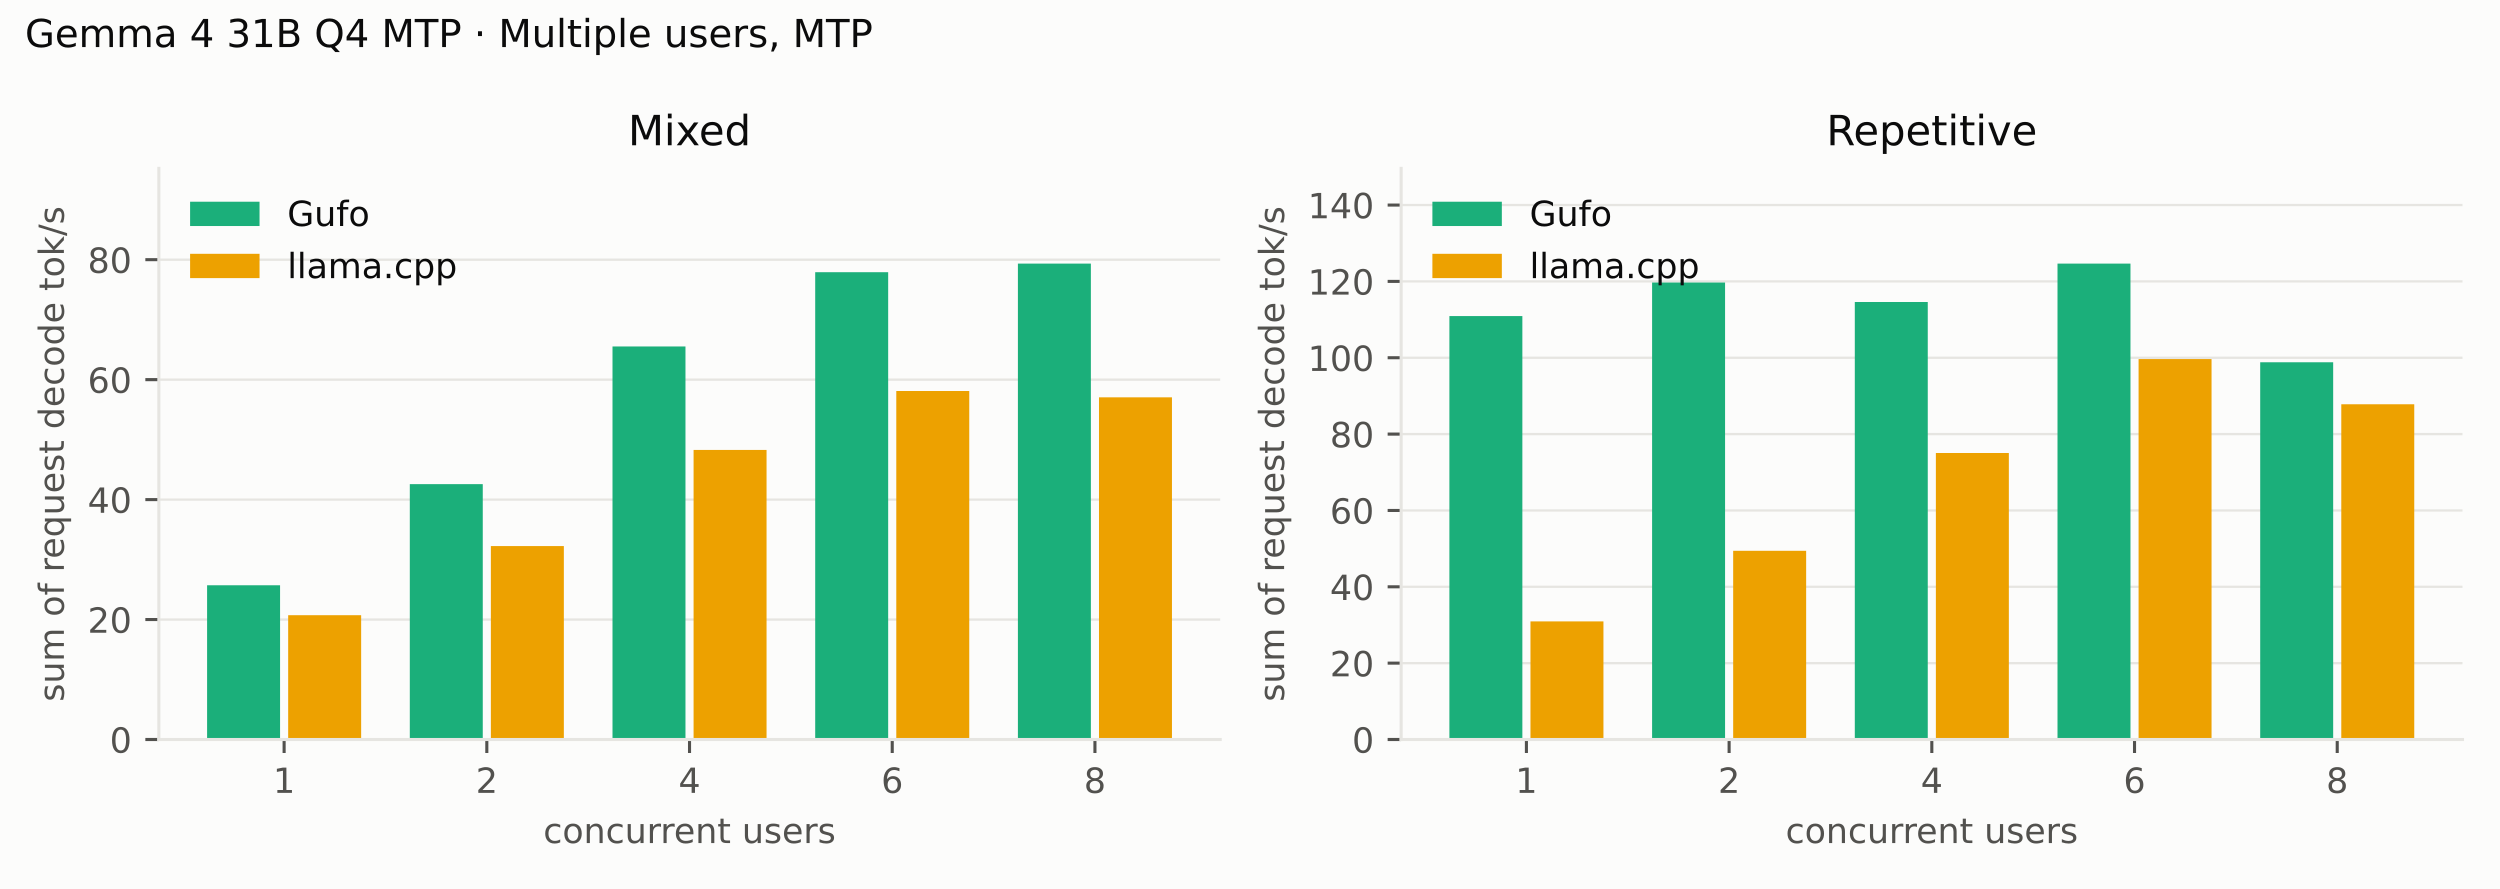
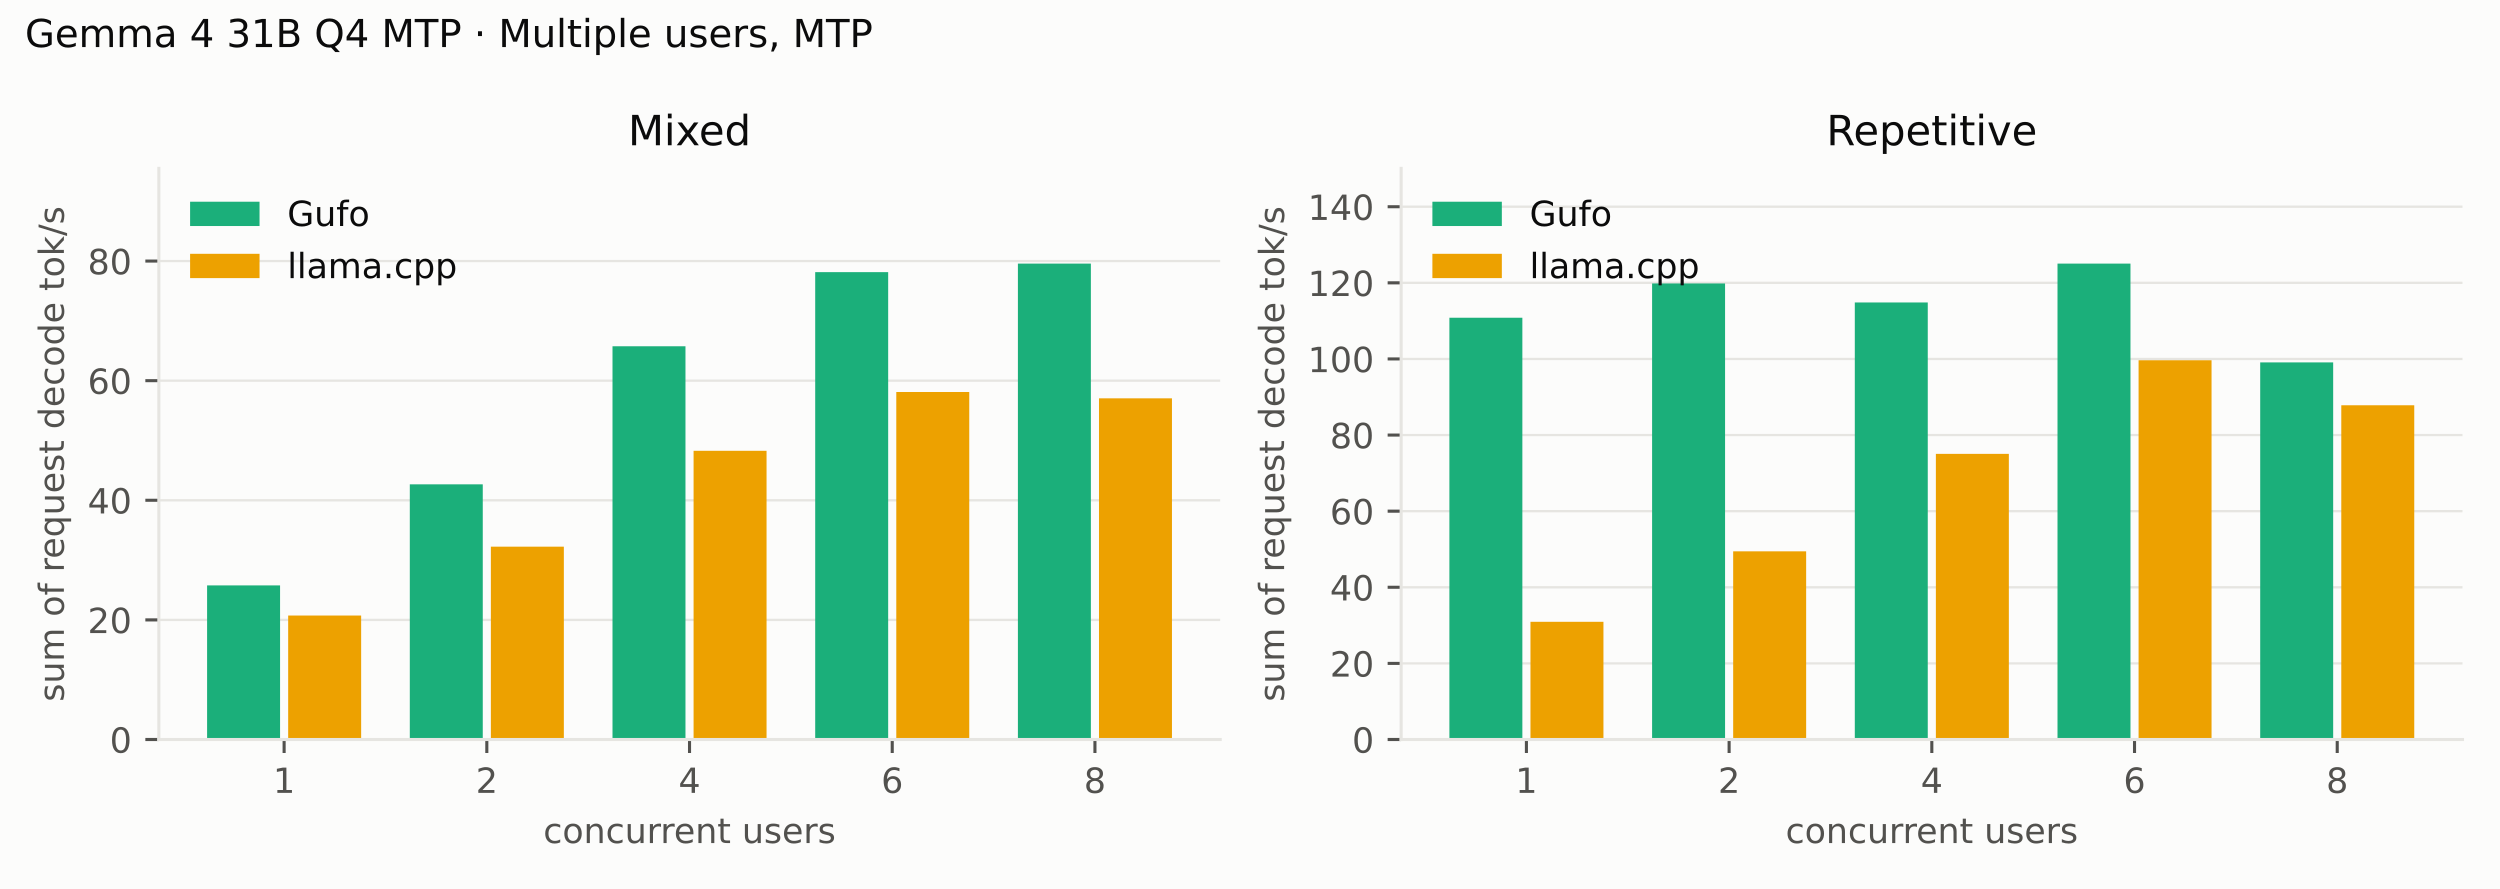
<svg xmlns="http://www.w3.org/2000/svg" xmlns:xlink="http://www.w3.org/1999/xlink" width="648pt" height="230.4pt" viewBox="0 0 648 230.4" version="1.1">
  <defs>
    <style type="text/css">*{stroke-linejoin: round; stroke-linecap: butt}</style>
  </defs>
  <g id="figure_1">
    <g id="patch_1">
      <path d="M 0 230.4 L 648 230.4 L 648 0 L 0 0 z " style="fill: #fcfcfb" />
    </g>
    <g id="axes_1">
      <g id="patch_2">
        <path d="M 41.173 191.68 L 316.277 191.68 L 316.277 43.647 L 41.173 43.647 z " style="fill: #fcfcfb" />
      </g>
      <g id="matplotlib.axis_1">
        <g id="xtick_1">
          <g id="line2d_1">
            <defs>
              <path id="m1ebf051f68" d="M 0 0 L 0 3.5 " style="stroke: #52514e; stroke-width: 0.8" />
            </defs>
            <g>
              <use xlink:href="#m1ebf051f68" x="73.643" y="191.68" style="fill: #52514e; stroke: #52514e; stroke-width: 0.8" />
            </g>
          </g>
          <g id="text_1">
            <text style="font-size: 9px; font-family: 'DejaVu Sans', 'Bitstream Vera Sans', 'Computer Modern Sans Serif', 'Lucida Grande', 'Verdana', 'Geneva', 'Lucid', 'Arial', 'Helvetica', 'Avant Garde', sans-serif; text-anchor: middle; fill: #52514e" x="73.643" y="205.518" transform="rotate(-0 73.64342 205.5179)">1</text>
          </g>
        </g>
        <g id="xtick_2">
          <g id="line2d_2">
            <g>
              <use xlink:href="#m1ebf051f68" x="126.184" y="191.68" style="fill: #52514e; stroke: #52514e; stroke-width: 0.8" />
            </g>
          </g>
          <g id="text_2">
            <text style="font-size: 9px; font-family: 'DejaVu Sans', 'Bitstream Vera Sans', 'Computer Modern Sans Serif', 'Lucida Grande', 'Verdana', 'Geneva', 'Lucid', 'Arial', 'Helvetica', 'Avant Garde', sans-serif; text-anchor: middle; fill: #52514e" x="126.184" y="205.518" transform="rotate(-0 126.1842 205.5179)">2</text>
          </g>
        </g>
        <g id="xtick_3">
          <g id="line2d_3">
            <g>
              <use xlink:href="#m1ebf051f68" x="178.725" y="191.68" style="fill: #52514e; stroke: #52514e; stroke-width: 0.8" />
            </g>
          </g>
          <g id="text_3">
            <text style="font-size: 9px; font-family: 'DejaVu Sans', 'Bitstream Vera Sans', 'Computer Modern Sans Serif', 'Lucida Grande', 'Verdana', 'Geneva', 'Lucid', 'Arial', 'Helvetica', 'Avant Garde', sans-serif; text-anchor: middle; fill: #52514e" x="178.725" y="205.518" transform="rotate(-0 178.725 205.5179)">4</text>
          </g>
        </g>
        <g id="xtick_4">
          <g id="line2d_4">
            <g>
              <use xlink:href="#m1ebf051f68" x="231.266" y="191.68" style="fill: #52514e; stroke: #52514e; stroke-width: 0.8" />
            </g>
          </g>
          <g id="text_4">
            <text style="font-size: 9px; font-family: 'DejaVu Sans', 'Bitstream Vera Sans', 'Computer Modern Sans Serif', 'Lucida Grande', 'Verdana', 'Geneva', 'Lucid', 'Arial', 'Helvetica', 'Avant Garde', sans-serif; text-anchor: middle; fill: #52514e" x="231.266" y="205.518" transform="rotate(-0 231.2658 205.5179)">6</text>
          </g>
        </g>
        <g id="xtick_5">
          <g id="line2d_5">
            <g>
              <use xlink:href="#m1ebf051f68" x="283.807" y="191.68" style="fill: #52514e; stroke: #52514e; stroke-width: 0.8" />
            </g>
          </g>
          <g id="text_5">
            <text style="font-size: 9px; font-family: 'DejaVu Sans', 'Bitstream Vera Sans', 'Computer Modern Sans Serif', 'Lucida Grande', 'Verdana', 'Geneva', 'Lucid', 'Arial', 'Helvetica', 'Avant Garde', sans-serif; text-anchor: middle; fill: #52514e" x="283.807" y="205.518" transform="rotate(-0 283.8067 205.5179)">8</text>
          </g>
        </g>
        <g id="text_6">
          <text style="font-size: 9px; font-family: 'DejaVu Sans', 'Bitstream Vera Sans', 'Computer Modern Sans Serif', 'Lucida Grande', 'Verdana', 'Geneva', 'Lucid', 'Arial', 'Helvetica', 'Avant Garde', sans-serif; text-anchor: middle; fill: #52514e" x="178.725" y="218.518" transform="rotate(-0 178.725 218.5179)">concurrent users</text>
        </g>
      </g>
      <g id="matplotlib.axis_2">
        <g id="ytick_1">
          <g id="line2d_6">
            <path d="M 41.173 191.68 L 316.277 191.68 " clip-path="url(#pf72416dd91)" style="fill: none; stroke: #e6e5e1; stroke-width: 0.6; stroke-linecap: square" />
          </g>
          <g id="line2d_7">
            <defs>
              <path id="m680e5b1e24" d="M 0 0 L -3.5 0 " style="stroke: #52514e; stroke-width: 0.8" />
            </defs>
            <g>
              <use xlink:href="#m680e5b1e24" x="41.173" y="191.68" style="fill: #52514e; stroke: #52514e; stroke-width: 0.8" />
            </g>
          </g>
          <g id="text_7">
            <text style="font-size: 9px; font-family: 'DejaVu Sans', 'Bitstream Vera Sans', 'Computer Modern Sans Serif', 'Lucida Grande', 'Verdana', 'Geneva', 'Lucid', 'Arial', 'Helvetica', 'Avant Garde', sans-serif; text-anchor: end; fill: #52514e" x="34.173" y="195.099" transform="rotate(-0 34.1732 195.0989)">0</text>
          </g>
        </g>
        <g id="ytick_2">
          <g id="line2d_8">
-             <path d="M 41.173 160.587 L 316.277 160.587 " clip-path="url(#pf72416dd91)" style="fill: none; stroke: #e6e5e1; stroke-width: 0.6; stroke-linecap: square" />
+             <path d="M 41.173 160.677 L 316.277 160.677 " clip-path="url(#pf72416dd91)" style="fill: none; stroke: #e6e5e1; stroke-width: 0.6; stroke-linecap: square" />
          </g>
          <g id="line2d_9">
            <g>
-               <use xlink:href="#m680e5b1e24" x="41.173" y="160.587" style="fill: #52514e; stroke: #52514e; stroke-width: 0.8" />
+               <use xlink:href="#m680e5b1e24" x="41.173" y="160.677" style="fill: #52514e; stroke: #52514e; stroke-width: 0.8" />
            </g>
          </g>
          <g id="text_8">
-             <text style="font-size: 9px; font-family: 'DejaVu Sans', 'Bitstream Vera Sans', 'Computer Modern Sans Serif', 'Lucida Grande', 'Verdana', 'Geneva', 'Lucid', 'Arial', 'Helvetica', 'Avant Garde', sans-serif; text-anchor: end; fill: #52514e" x="34.173" y="164.006" transform="rotate(-0 34.1732 164.0061)">20</text>
+             <text style="font-size: 9px; font-family: 'DejaVu Sans', 'Bitstream Vera Sans', 'Computer Modern Sans Serif', 'Lucida Grande', 'Verdana', 'Geneva', 'Lucid', 'Arial', 'Helvetica', 'Avant Garde', sans-serif; text-anchor: end; fill: #52514e" x="34.173" y="164.096" transform="rotate(-0 34.1732 164.096)">20</text>
          </g>
        </g>
        <g id="ytick_3">
          <g id="line2d_10">
-             <path d="M 41.173 129.494 L 316.277 129.494 " clip-path="url(#pf72416dd91)" style="fill: none; stroke: #e6e5e1; stroke-width: 0.6; stroke-linecap: square" />
+             <path d="M 41.173 129.674 L 316.277 129.674 " clip-path="url(#pf72416dd91)" style="fill: none; stroke: #e6e5e1; stroke-width: 0.6; stroke-linecap: square" />
          </g>
          <g id="line2d_11">
            <g>
-               <use xlink:href="#m680e5b1e24" x="41.173" y="129.494" style="fill: #52514e; stroke: #52514e; stroke-width: 0.8" />
+               <use xlink:href="#m680e5b1e24" x="41.173" y="129.674" style="fill: #52514e; stroke: #52514e; stroke-width: 0.8" />
            </g>
          </g>
          <g id="text_9">
-             <text style="font-size: 9px; font-family: 'DejaVu Sans', 'Bitstream Vera Sans', 'Computer Modern Sans Serif', 'Lucida Grande', 'Verdana', 'Geneva', 'Lucid', 'Arial', 'Helvetica', 'Avant Garde', sans-serif; text-anchor: end; fill: #52514e" x="34.173" y="132.913" transform="rotate(-0 34.1732 132.9133)">40</text>
+             <text style="font-size: 9px; font-family: 'DejaVu Sans', 'Bitstream Vera Sans', 'Computer Modern Sans Serif', 'Lucida Grande', 'Verdana', 'Geneva', 'Lucid', 'Arial', 'Helvetica', 'Avant Garde', sans-serif; text-anchor: end; fill: #52514e" x="34.173" y="133.093" transform="rotate(-0 34.1732 133.093)">40</text>
          </g>
        </g>
        <g id="ytick_4">
          <g id="line2d_12">
-             <path d="M 41.173 98.402 L 316.277 98.402 " clip-path="url(#pf72416dd91)" style="fill: none; stroke: #e6e5e1; stroke-width: 0.6; stroke-linecap: square" />
+             <path d="M 41.173 98.671 L 316.277 98.671 " clip-path="url(#pf72416dd91)" style="fill: none; stroke: #e6e5e1; stroke-width: 0.6; stroke-linecap: square" />
          </g>
          <g id="line2d_13">
            <g>
-               <use xlink:href="#m680e5b1e24" x="41.173" y="98.402" style="fill: #52514e; stroke: #52514e; stroke-width: 0.8" />
+               <use xlink:href="#m680e5b1e24" x="41.173" y="98.671" style="fill: #52514e; stroke: #52514e; stroke-width: 0.8" />
            </g>
          </g>
          <g id="text_10">
-             <text style="font-size: 9px; font-family: 'DejaVu Sans', 'Bitstream Vera Sans', 'Computer Modern Sans Serif', 'Lucida Grande', 'Verdana', 'Geneva', 'Lucid', 'Arial', 'Helvetica', 'Avant Garde', sans-serif; text-anchor: end; fill: #52514e" x="34.173" y="101.82" transform="rotate(-0 34.1732 101.8205)">60</text>
+             <text style="font-size: 9px; font-family: 'DejaVu Sans', 'Bitstream Vera Sans', 'Computer Modern Sans Serif', 'Lucida Grande', 'Verdana', 'Geneva', 'Lucid', 'Arial', 'Helvetica', 'Avant Garde', sans-serif; text-anchor: end; fill: #52514e" x="34.173" y="102.09" transform="rotate(-0 34.1732 102.0901)">60</text>
          </g>
        </g>
        <g id="ytick_5">
          <g id="line2d_14">
-             <path d="M 41.173 67.309 L 316.277 67.309 " clip-path="url(#pf72416dd91)" style="fill: none; stroke: #e6e5e1; stroke-width: 0.6; stroke-linecap: square" />
+             <path d="M 41.173 67.668 L 316.277 67.668 " clip-path="url(#pf72416dd91)" style="fill: none; stroke: #e6e5e1; stroke-width: 0.6; stroke-linecap: square" />
          </g>
          <g id="line2d_15">
            <g>
-               <use xlink:href="#m680e5b1e24" x="41.173" y="67.309" style="fill: #52514e; stroke: #52514e; stroke-width: 0.8" />
+               <use xlink:href="#m680e5b1e24" x="41.173" y="67.668" style="fill: #52514e; stroke: #52514e; stroke-width: 0.8" />
            </g>
          </g>
          <g id="text_11">
-             <text style="font-size: 9px; font-family: 'DejaVu Sans', 'Bitstream Vera Sans', 'Computer Modern Sans Serif', 'Lucida Grande', 'Verdana', 'Geneva', 'Lucid', 'Arial', 'Helvetica', 'Avant Garde', sans-serif; text-anchor: end; fill: #52514e" x="34.173" y="70.728" transform="rotate(-0 34.1732 70.72767)">80</text>
+             <text style="font-size: 9px; font-family: 'DejaVu Sans', 'Bitstream Vera Sans', 'Computer Modern Sans Serif', 'Lucida Grande', 'Verdana', 'Geneva', 'Lucid', 'Arial', 'Helvetica', 'Avant Garde', sans-serif; text-anchor: end; fill: #52514e" x="34.173" y="71.087" transform="rotate(-0 34.1732 71.08713)">80</text>
          </g>
        </g>
        <g id="text_12">
          <text style="font-size: 9px; font-family: 'DejaVu Sans', 'Bitstream Vera Sans', 'Computer Modern Sans Serif', 'Lucida Grande', 'Verdana', 'Geneva', 'Lucid', 'Arial', 'Helvetica', 'Avant Garde', sans-serif; text-anchor: middle; fill: #52514e" x="16.559" y="117.664" transform="rotate(-90 16.55859 117.6635)">sum of request decode tok/s</text>
        </g>
      </g>
      <g id="patch_3">
-         <path d="M 53.678 191.68 L 72.593 191.68 L 72.593 151.695 L 53.678 151.695 z " clip-path="url(#pf72416dd91)" style="fill: #1baf7a" />
+         <path d="M 53.678 191.68 L 72.593 191.68 L 72.593 151.733 L 53.678 151.733 z " clip-path="url(#pf72416dd91)" style="fill: #1baf7a" />
      </g>
      <g id="patch_4">
-         <path d="M 106.219 191.68 L 125.133 191.68 L 125.133 125.483 L 106.219 125.483 z " clip-path="url(#pf72416dd91)" style="fill: #1baf7a" />
+         <path d="M 106.219 191.68 L 125.133 191.68 L 125.133 125.535 L 106.219 125.535 z " clip-path="url(#pf72416dd91)" style="fill: #1baf7a" />
      </g>
      <g id="patch_5">
-         <path d="M 158.76 191.68 L 177.674 191.68 L 177.674 89.804 L 158.76 89.804 z " clip-path="url(#pf72416dd91)" style="fill: #1baf7a" />
+         <path d="M 158.76 191.68 L 177.674 191.68 L 177.674 89.758 L 158.76 89.758 z " clip-path="url(#pf72416dd91)" style="fill: #1baf7a" />
      </g>
      <g id="patch_6">
-         <path d="M 211.3 191.68 L 230.215 191.68 L 230.215 70.558 L 211.3 70.558 z " clip-path="url(#pf72416dd91)" style="fill: #1baf7a" />
+         <path d="M 211.3 191.68 L 230.215 191.68 L 230.215 70.536 L 211.3 70.536 z " clip-path="url(#pf72416dd91)" style="fill: #1baf7a" />
      </g>
      <g id="patch_7">
        <path d="M 263.841 191.68 L 282.756 191.68 L 282.756 68.319 L 263.841 68.319 z " clip-path="url(#pf72416dd91)" style="fill: #1baf7a" />
      </g>
      <g id="patch_8">
-         <path d="M 74.694 191.68 L 93.609 191.68 L 93.609 159.452 L 74.694 159.452 z " clip-path="url(#pf72416dd91)" style="fill: #eda100" />
+         <path d="M 74.694 191.68 L 93.609 191.68 L 93.609 159.545 L 74.694 159.545 z " clip-path="url(#pf72416dd91)" style="fill: #eda100" />
      </g>
      <g id="patch_9">
-         <path d="M 127.235 191.68 L 146.15 191.68 L 146.15 141.543 L 127.235 141.543 z " clip-path="url(#pf72416dd91)" style="fill: #eda100" />
+         <path d="M 127.235 191.68 L 146.15 191.68 L 146.15 141.688 L 127.235 141.688 z " clip-path="url(#pf72416dd91)" style="fill: #eda100" />
      </g>
      <g id="patch_10">
-         <path d="M 179.776 191.68 L 198.691 191.68 L 198.691 116.622 L 179.776 116.622 z " clip-path="url(#pf72416dd91)" style="fill: #eda100" />
+         <path d="M 179.776 191.68 L 198.691 191.68 L 198.691 116.839 L 179.776 116.839 z " clip-path="url(#pf72416dd91)" style="fill: #eda100" />
      </g>
      <g id="patch_11">
-         <path d="M 232.317 191.68 L 251.231 191.68 L 251.231 101.34 L 232.317 101.34 z " clip-path="url(#pf72416dd91)" style="fill: #eda100" />
+         <path d="M 232.317 191.68 L 251.231 191.68 L 251.231 101.601 L 232.317 101.601 z " clip-path="url(#pf72416dd91)" style="fill: #eda100" />
      </g>
      <g id="patch_12">
-         <path d="M 284.857 191.68 L 303.772 191.68 L 303.772 102.988 L 284.857 102.988 z " clip-path="url(#pf72416dd91)" style="fill: #eda100" />
+         <path d="M 284.857 191.68 L 303.772 191.68 L 303.772 103.244 L 284.857 103.244 z " clip-path="url(#pf72416dd91)" style="fill: #eda100" />
      </g>
      <g id="patch_13">
        <path d="M 41.173 191.68 L 41.173 43.647 " style="fill: none; stroke: #e6e5e1; stroke-width: 0.8; stroke-linejoin: miter; stroke-linecap: square" />
      </g>
      <g id="patch_14">
        <path d="M 41.173 191.68 L 316.277 191.68 " style="fill: none; stroke: #e6e5e1; stroke-width: 0.8; stroke-linejoin: miter; stroke-linecap: square" />
      </g>
      <g id="text_13">
        <text style="font-size: 10.8px; font-family: 'DejaVu Sans', 'Bitstream Vera Sans', 'Computer Modern Sans Serif', 'Lucida Grande', 'Verdana', 'Geneva', 'Lucid', 'Arial', 'Helvetica', 'Avant Garde', sans-serif; text-anchor: middle; fill: #0b0b0b" x="178.725" y="37.647" transform="rotate(-0 178.725 37.64709)">Mixed</text>
      </g>
      <g id="legend_1">
        <g id="patch_15">
          <path d="M 49.273 58.586 L 67.273 58.586 L 67.273 52.286 L 49.273 52.286 z " style="fill: #1baf7a" />
        </g>
        <g id="text_14">
          <text style="font-size: 9px; font-family: 'DejaVu Sans', 'Bitstream Vera Sans', 'Computer Modern Sans Serif', 'Lucida Grande', 'Verdana', 'Geneva', 'Lucid', 'Arial', 'Helvetica', 'Avant Garde', sans-serif; text-anchor: start; fill: #0b0b0b" x="74.473" y="58.586" transform="rotate(-0 74.4732 58.58569)">Gufo</text>
        </g>
        <g id="patch_16">
          <path d="M 49.273 72.086 L 67.273 72.086 L 67.273 65.786 L 49.273 65.786 z " style="fill: #eda100" />
        </g>
        <g id="text_15">
          <text style="font-size: 9px; font-family: 'DejaVu Sans', 'Bitstream Vera Sans', 'Computer Modern Sans Serif', 'Lucida Grande', 'Verdana', 'Geneva', 'Lucid', 'Arial', 'Helvetica', 'Avant Garde', sans-serif; text-anchor: start; fill: #0b0b0b" x="74.473" y="72.086" transform="rotate(-0 74.4732 72.08639)">llama.cpp</text>
        </g>
      </g>
    </g>
    <g id="axes_2">
      <g id="patch_17">
        <path d="M 363.176 191.68 L 638.28 191.68 L 638.28 43.647 L 363.176 43.647 z " style="fill: #fcfcfb" />
      </g>
      <g id="matplotlib.axis_3">
        <g id="xtick_6">
          <g id="line2d_16">
            <g>
              <use xlink:href="#m1ebf051f68" x="395.647" y="191.68" style="fill: #52514e; stroke: #52514e; stroke-width: 0.8" />
            </g>
          </g>
          <g id="text_16">
            <text style="font-size: 9px; font-family: 'DejaVu Sans', 'Bitstream Vera Sans', 'Computer Modern Sans Serif', 'Lucida Grande', 'Verdana', 'Geneva', 'Lucid', 'Arial', 'Helvetica', 'Avant Garde', sans-serif; text-anchor: middle; fill: #52514e" x="395.647" y="205.518" transform="rotate(-0 395.6465 205.5179)">1</text>
          </g>
        </g>
        <g id="xtick_7">
          <g id="line2d_17">
            <g>
              <use xlink:href="#m1ebf051f68" x="448.187" y="191.68" style="fill: #52514e; stroke: #52514e; stroke-width: 0.8" />
            </g>
          </g>
          <g id="text_17">
            <text style="font-size: 9px; font-family: 'DejaVu Sans', 'Bitstream Vera Sans', 'Computer Modern Sans Serif', 'Lucida Grande', 'Verdana', 'Geneva', 'Lucid', 'Arial', 'Helvetica', 'Avant Garde', sans-serif; text-anchor: middle; fill: #52514e" x="448.187" y="205.518" transform="rotate(-0 448.1874 205.5179)">2</text>
          </g>
        </g>
        <g id="xtick_8">
          <g id="line2d_18">
            <g>
              <use xlink:href="#m1ebf051f68" x="500.728" y="191.68" style="fill: #52514e; stroke: #52514e; stroke-width: 0.8" />
            </g>
          </g>
          <g id="text_18">
            <text style="font-size: 9px; font-family: 'DejaVu Sans', 'Bitstream Vera Sans', 'Computer Modern Sans Serif', 'Lucida Grande', 'Verdana', 'Geneva', 'Lucid', 'Arial', 'Helvetica', 'Avant Garde', sans-serif; text-anchor: middle; fill: #52514e" x="500.728" y="205.518" transform="rotate(-0 500.7282 205.5179)">4</text>
          </g>
        </g>
        <g id="xtick_9">
          <g id="line2d_19">
            <g>
              <use xlink:href="#m1ebf051f68" x="553.269" y="191.68" style="fill: #52514e; stroke: #52514e; stroke-width: 0.8" />
            </g>
          </g>
          <g id="text_19">
            <text style="font-size: 9px; font-family: 'DejaVu Sans', 'Bitstream Vera Sans', 'Computer Modern Sans Serif', 'Lucida Grande', 'Verdana', 'Geneva', 'Lucid', 'Arial', 'Helvetica', 'Avant Garde', sans-serif; text-anchor: middle; fill: #52514e" x="553.269" y="205.518" transform="rotate(-0 553.269 205.5179)">6</text>
          </g>
        </g>
        <g id="xtick_10">
          <g id="line2d_20">
            <g>
              <use xlink:href="#m1ebf051f68" x="605.81" y="191.68" style="fill: #52514e; stroke: #52514e; stroke-width: 0.8" />
            </g>
          </g>
          <g id="text_20">
            <text style="font-size: 9px; font-family: 'DejaVu Sans', 'Bitstream Vera Sans', 'Computer Modern Sans Serif', 'Lucida Grande', 'Verdana', 'Geneva', 'Lucid', 'Arial', 'Helvetica', 'Avant Garde', sans-serif; text-anchor: middle; fill: #52514e" x="605.81" y="205.518" transform="rotate(-0 605.8098 205.5179)">8</text>
          </g>
        </g>
        <g id="text_21">
          <text style="font-size: 9px; font-family: 'DejaVu Sans', 'Bitstream Vera Sans', 'Computer Modern Sans Serif', 'Lucida Grande', 'Verdana', 'Geneva', 'Lucid', 'Arial', 'Helvetica', 'Avant Garde', sans-serif; text-anchor: middle; fill: #52514e" x="500.728" y="218.518" transform="rotate(-0 500.7282 218.5179)">concurrent users</text>
        </g>
      </g>
      <g id="matplotlib.axis_4">
        <g id="ytick_6">
          <g id="line2d_21">
            <path d="M 363.176 191.68 L 638.28 191.68 " clip-path="url(#p153f3304de)" style="fill: none; stroke: #e6e5e1; stroke-width: 0.6; stroke-linecap: square" />
          </g>
          <g id="line2d_22">
            <g>
              <use xlink:href="#m680e5b1e24" x="363.176" y="191.68" style="fill: #52514e; stroke: #52514e; stroke-width: 0.8" />
            </g>
          </g>
          <g id="text_22">
            <text style="font-size: 9px; font-family: 'DejaVu Sans', 'Bitstream Vera Sans', 'Computer Modern Sans Serif', 'Lucida Grande', 'Verdana', 'Geneva', 'Lucid', 'Arial', 'Helvetica', 'Avant Garde', sans-serif; text-anchor: end; fill: #52514e" x="356.176" y="195.099" transform="rotate(-0 356.1763 195.0989)">0</text>
          </g>
        </g>
        <g id="ytick_7">
          <g id="line2d_23">
-             <path d="M 363.176 171.89 L 638.28 171.89 " clip-path="url(#p153f3304de)" style="fill: none; stroke: #e6e5e1; stroke-width: 0.6; stroke-linecap: square" />
+             <path d="M 363.176 171.952 L 638.28 171.952 " clip-path="url(#p153f3304de)" style="fill: none; stroke: #e6e5e1; stroke-width: 0.6; stroke-linecap: square" />
          </g>
          <g id="line2d_24">
            <g>
-               <use xlink:href="#m680e5b1e24" x="363.176" y="171.89" style="fill: #52514e; stroke: #52514e; stroke-width: 0.8" />
+               <use xlink:href="#m680e5b1e24" x="363.176" y="171.952" style="fill: #52514e; stroke: #52514e; stroke-width: 0.8" />
            </g>
          </g>
          <g id="text_23">
-             <text style="font-size: 9px; font-family: 'DejaVu Sans', 'Bitstream Vera Sans', 'Computer Modern Sans Serif', 'Lucida Grande', 'Verdana', 'Geneva', 'Lucid', 'Arial', 'Helvetica', 'Avant Garde', sans-serif; text-anchor: end; fill: #52514e" x="356.176" y="175.309" transform="rotate(-0 356.1763 175.309)">20</text>
+             <text style="font-size: 9px; font-family: 'DejaVu Sans', 'Bitstream Vera Sans', 'Computer Modern Sans Serif', 'Lucida Grande', 'Verdana', 'Geneva', 'Lucid', 'Arial', 'Helvetica', 'Avant Garde', sans-serif; text-anchor: end; fill: #52514e" x="356.176" y="175.371" transform="rotate(-0 356.1763 175.3707)">20</text>
          </g>
        </g>
        <g id="ytick_8">
          <g id="line2d_25">
-             <path d="M 363.176 152.1 L 638.28 152.1 " clip-path="url(#p153f3304de)" style="fill: none; stroke: #e6e5e1; stroke-width: 0.6; stroke-linecap: square" />
+             <path d="M 363.176 152.223 L 638.28 152.223 " clip-path="url(#p153f3304de)" style="fill: none; stroke: #e6e5e1; stroke-width: 0.6; stroke-linecap: square" />
          </g>
          <g id="line2d_26">
            <g>
-               <use xlink:href="#m680e5b1e24" x="363.176" y="152.1" style="fill: #52514e; stroke: #52514e; stroke-width: 0.8" />
+               <use xlink:href="#m680e5b1e24" x="363.176" y="152.223" style="fill: #52514e; stroke: #52514e; stroke-width: 0.8" />
            </g>
          </g>
          <g id="text_24">
-             <text style="font-size: 9px; font-family: 'DejaVu Sans', 'Bitstream Vera Sans', 'Computer Modern Sans Serif', 'Lucida Grande', 'Verdana', 'Geneva', 'Lucid', 'Arial', 'Helvetica', 'Avant Garde', sans-serif; text-anchor: end; fill: #52514e" x="356.176" y="155.519" transform="rotate(-0 356.1763 155.519)">40</text>
+             <text style="font-size: 9px; font-family: 'DejaVu Sans', 'Bitstream Vera Sans', 'Computer Modern Sans Serif', 'Lucida Grande', 'Verdana', 'Geneva', 'Lucid', 'Arial', 'Helvetica', 'Avant Garde', sans-serif; text-anchor: end; fill: #52514e" x="356.176" y="155.642" transform="rotate(-0 356.1763 155.6424)">40</text>
          </g>
        </g>
        <g id="ytick_9">
          <g id="line2d_27">
-             <path d="M 363.176 132.31 L 638.28 132.31 " clip-path="url(#p153f3304de)" style="fill: none; stroke: #e6e5e1; stroke-width: 0.6; stroke-linecap: square" />
+             <path d="M 363.176 132.495 L 638.28 132.495 " clip-path="url(#p153f3304de)" style="fill: none; stroke: #e6e5e1; stroke-width: 0.6; stroke-linecap: square" />
          </g>
          <g id="line2d_28">
            <g>
-               <use xlink:href="#m680e5b1e24" x="363.176" y="132.31" style="fill: #52514e; stroke: #52514e; stroke-width: 0.8" />
+               <use xlink:href="#m680e5b1e24" x="363.176" y="132.495" style="fill: #52514e; stroke: #52514e; stroke-width: 0.8" />
            </g>
          </g>
          <g id="text_25">
-             <text style="font-size: 9px; font-family: 'DejaVu Sans', 'Bitstream Vera Sans', 'Computer Modern Sans Serif', 'Lucida Grande', 'Verdana', 'Geneva', 'Lucid', 'Arial', 'Helvetica', 'Avant Garde', sans-serif; text-anchor: end; fill: #52514e" x="356.176" y="135.729" transform="rotate(-0 356.1763 135.729)">60</text>
+             <text style="font-size: 9px; font-family: 'DejaVu Sans', 'Bitstream Vera Sans', 'Computer Modern Sans Serif', 'Lucida Grande', 'Verdana', 'Geneva', 'Lucid', 'Arial', 'Helvetica', 'Avant Garde', sans-serif; text-anchor: end; fill: #52514e" x="356.176" y="135.914" transform="rotate(-0 356.1763 135.9142)">60</text>
          </g>
        </g>
        <g id="ytick_10">
          <g id="line2d_29">
-             <path d="M 363.176 112.52 L 638.28 112.52 " clip-path="url(#p153f3304de)" style="fill: none; stroke: #e6e5e1; stroke-width: 0.6; stroke-linecap: square" />
+             <path d="M 363.176 112.767 L 638.28 112.767 " clip-path="url(#p153f3304de)" style="fill: none; stroke: #e6e5e1; stroke-width: 0.6; stroke-linecap: square" />
          </g>
          <g id="line2d_30">
            <g>
-               <use xlink:href="#m680e5b1e24" x="363.176" y="112.52" style="fill: #52514e; stroke: #52514e; stroke-width: 0.8" />
+               <use xlink:href="#m680e5b1e24" x="363.176" y="112.767" style="fill: #52514e; stroke: #52514e; stroke-width: 0.8" />
            </g>
          </g>
          <g id="text_26">
-             <text style="font-size: 9px; font-family: 'DejaVu Sans', 'Bitstream Vera Sans', 'Computer Modern Sans Serif', 'Lucida Grande', 'Verdana', 'Geneva', 'Lucid', 'Arial', 'Helvetica', 'Avant Garde', sans-serif; text-anchor: end; fill: #52514e" x="356.176" y="115.939" transform="rotate(-0 356.1763 115.9391)">80</text>
+             <text style="font-size: 9px; font-family: 'DejaVu Sans', 'Bitstream Vera Sans', 'Computer Modern Sans Serif', 'Lucida Grande', 'Verdana', 'Geneva', 'Lucid', 'Arial', 'Helvetica', 'Avant Garde', sans-serif; text-anchor: end; fill: #52514e" x="356.176" y="116.186" transform="rotate(-0 356.1763 116.1859)">80</text>
          </g>
        </g>
        <g id="ytick_11">
          <g id="line2d_31">
-             <path d="M 363.176 92.73 L 638.28 92.73 " clip-path="url(#p153f3304de)" style="fill: none; stroke: #e6e5e1; stroke-width: 0.6; stroke-linecap: square" />
+             <path d="M 363.176 93.039 L 638.28 93.039 " clip-path="url(#p153f3304de)" style="fill: none; stroke: #e6e5e1; stroke-width: 0.6; stroke-linecap: square" />
          </g>
          <g id="line2d_32">
            <g>
-               <use xlink:href="#m680e5b1e24" x="363.176" y="92.73" style="fill: #52514e; stroke: #52514e; stroke-width: 0.8" />
+               <use xlink:href="#m680e5b1e24" x="363.176" y="93.039" style="fill: #52514e; stroke: #52514e; stroke-width: 0.8" />
            </g>
          </g>
          <g id="text_27">
-             <text style="font-size: 9px; font-family: 'DejaVu Sans', 'Bitstream Vera Sans', 'Computer Modern Sans Serif', 'Lucida Grande', 'Verdana', 'Geneva', 'Lucid', 'Arial', 'Helvetica', 'Avant Garde', sans-serif; text-anchor: end; fill: #52514e" x="356.176" y="96.149" transform="rotate(-0 356.1763 96.14911)">100</text>
+             <text style="font-size: 9px; font-family: 'DejaVu Sans', 'Bitstream Vera Sans', 'Computer Modern Sans Serif', 'Lucida Grande', 'Verdana', 'Geneva', 'Lucid', 'Arial', 'Helvetica', 'Avant Garde', sans-serif; text-anchor: end; fill: #52514e" x="356.176" y="96.458" transform="rotate(-0 356.1763 96.45769)">100</text>
          </g>
        </g>
        <g id="ytick_12">
          <g id="line2d_33">
-             <path d="M 363.176 72.94 L 638.28 72.94 " clip-path="url(#p153f3304de)" style="fill: none; stroke: #e6e5e1; stroke-width: 0.6; stroke-linecap: square" />
+             <path d="M 363.176 73.31 L 638.28 73.31 " clip-path="url(#p153f3304de)" style="fill: none; stroke: #e6e5e1; stroke-width: 0.6; stroke-linecap: square" />
          </g>
          <g id="line2d_34">
            <g>
-               <use xlink:href="#m680e5b1e24" x="363.176" y="72.94" style="fill: #52514e; stroke: #52514e; stroke-width: 0.8" />
+               <use xlink:href="#m680e5b1e24" x="363.176" y="73.31" style="fill: #52514e; stroke: #52514e; stroke-width: 0.8" />
            </g>
          </g>
          <g id="text_28">
-             <text style="font-size: 9px; font-family: 'DejaVu Sans', 'Bitstream Vera Sans', 'Computer Modern Sans Serif', 'Lucida Grande', 'Verdana', 'Geneva', 'Lucid', 'Arial', 'Helvetica', 'Avant Garde', sans-serif; text-anchor: end; fill: #52514e" x="356.176" y="76.359" transform="rotate(-0 356.1763 76.35915)">120</text>
+             <text style="font-size: 9px; font-family: 'DejaVu Sans', 'Bitstream Vera Sans', 'Computer Modern Sans Serif', 'Lucida Grande', 'Verdana', 'Geneva', 'Lucid', 'Arial', 'Helvetica', 'Avant Garde', sans-serif; text-anchor: end; fill: #52514e" x="356.176" y="76.729" transform="rotate(-0 356.1763 76.72944)">120</text>
          </g>
        </g>
        <g id="ytick_13">
          <g id="line2d_35">
-             <path d="M 363.176 53.15 L 638.28 53.15 " clip-path="url(#p153f3304de)" style="fill: none; stroke: #e6e5e1; stroke-width: 0.6; stroke-linecap: square" />
+             <path d="M 363.176 53.582 L 638.28 53.582 " clip-path="url(#p153f3304de)" style="fill: none; stroke: #e6e5e1; stroke-width: 0.6; stroke-linecap: square" />
          </g>
          <g id="line2d_36">
            <g>
-               <use xlink:href="#m680e5b1e24" x="363.176" y="53.15" style="fill: #52514e; stroke: #52514e; stroke-width: 0.8" />
+               <use xlink:href="#m680e5b1e24" x="363.176" y="53.582" style="fill: #52514e; stroke: #52514e; stroke-width: 0.8" />
            </g>
          </g>
          <g id="text_29">
-             <text style="font-size: 9px; font-family: 'DejaVu Sans', 'Bitstream Vera Sans', 'Computer Modern Sans Serif', 'Lucida Grande', 'Verdana', 'Geneva', 'Lucid', 'Arial', 'Helvetica', 'Avant Garde', sans-serif; text-anchor: end; fill: #52514e" x="356.176" y="56.569" transform="rotate(-0 356.1763 56.56918)">140</text>
+             <text style="font-size: 9px; font-family: 'DejaVu Sans', 'Bitstream Vera Sans', 'Computer Modern Sans Serif', 'Lucida Grande', 'Verdana', 'Geneva', 'Lucid', 'Arial', 'Helvetica', 'Avant Garde', sans-serif; text-anchor: end; fill: #52514e" x="356.176" y="57.001" transform="rotate(-0 356.1763 57.00119)">140</text>
          </g>
        </g>
        <g id="text_30">
          <text style="font-size: 9px; font-family: 'DejaVu Sans', 'Bitstream Vera Sans', 'Computer Modern Sans Serif', 'Lucida Grande', 'Verdana', 'Geneva', 'Lucid', 'Arial', 'Helvetica', 'Avant Garde', sans-serif; text-anchor: middle; fill: #52514e" x="332.835" y="117.664" transform="rotate(-90 332.8355 117.6635)">sum of request decode tok/s</text>
        </g>
      </g>
      <g id="patch_18">
-         <path d="M 375.681 191.68 L 394.596 191.68 L 394.596 81.925 L 375.681 81.925 z " clip-path="url(#p153f3304de)" style="fill: #1baf7a" />
+         <path d="M 375.681 191.68 L 394.596 191.68 L 394.596 82.356 L 375.681 82.356 z " clip-path="url(#p153f3304de)" style="fill: #1baf7a" />
      </g>
      <g id="patch_19">
-         <path d="M 428.222 191.68 L 447.137 191.68 L 447.137 73.237 L 428.222 73.237 z " clip-path="url(#p153f3304de)" style="fill: #1baf7a" />
+         <path d="M 428.222 191.68 L 447.137 191.68 L 447.137 73.468 L 428.222 73.468 z " clip-path="url(#p153f3304de)" style="fill: #1baf7a" />
      </g>
      <g id="patch_20">
-         <path d="M 480.763 191.68 L 499.677 191.68 L 499.677 78.274 L 480.763 78.274 z " clip-path="url(#p153f3304de)" style="fill: #1baf7a" />
+         <path d="M 480.763 191.68 L 499.677 191.68 L 499.677 78.391 L 480.763 78.391 z " clip-path="url(#p153f3304de)" style="fill: #1baf7a" />
      </g>
      <g id="patch_21">
        <path d="M 533.303 191.68 L 552.218 191.68 L 552.218 68.319 L 533.303 68.319 z " clip-path="url(#p153f3304de)" style="fill: #1baf7a" />
      </g>
      <g id="patch_22">
-         <path d="M 585.844 191.68 L 604.759 191.68 L 604.759 93.898 L 585.844 93.898 z " clip-path="url(#p153f3304de)" style="fill: #1baf7a" />
+         <path d="M 585.844 191.68 L 604.759 191.68 L 604.759 93.936 L 585.844 93.936 z " clip-path="url(#p153f3304de)" style="fill: #1baf7a" />
      </g>
      <g id="patch_23">
-         <path d="M 396.697 191.68 L 415.612 191.68 L 415.612 161.075 L 396.697 161.075 z " clip-path="url(#p153f3304de)" style="fill: #eda100" />
+         <path d="M 396.697 191.68 L 415.612 191.68 L 415.612 161.17 L 396.697 161.17 z " clip-path="url(#p153f3304de)" style="fill: #eda100" />
      </g>
      <g id="patch_24">
-         <path d="M 449.238 191.68 L 468.153 191.68 L 468.153 142.759 L 449.238 142.759 z " clip-path="url(#p153f3304de)" style="fill: #eda100" />
+         <path d="M 449.238 191.68 L 468.153 191.68 L 468.153 142.912 L 449.238 142.912 z " clip-path="url(#p153f3304de)" style="fill: #eda100" />
      </g>
      <g id="patch_25">
-         <path d="M 501.779 191.68 L 520.694 191.68 L 520.694 117.418 L 501.779 117.418 z " clip-path="url(#p153f3304de)" style="fill: #eda100" />
+         <path d="M 501.779 191.68 L 520.694 191.68 L 520.694 117.65 L 501.779 117.65 z " clip-path="url(#p153f3304de)" style="fill: #eda100" />
      </g>
      <g id="patch_26">
-         <path d="M 554.32 191.68 L 573.234 191.68 L 573.234 93.076 L 554.32 93.076 z " clip-path="url(#p153f3304de)" style="fill: #eda100" />
+         <path d="M 554.32 191.68 L 573.234 191.68 L 573.234 93.384 L 554.32 93.384 z " clip-path="url(#p153f3304de)" style="fill: #eda100" />
      </g>
      <g id="patch_27">
-         <path d="M 606.861 191.68 L 625.775 191.68 L 625.775 104.782 L 606.861 104.782 z " clip-path="url(#p153f3304de)" style="fill: #eda100" />
+         <path d="M 606.861 191.68 L 625.775 191.68 L 625.775 105.053 L 606.861 105.053 z " clip-path="url(#p153f3304de)" style="fill: #eda100" />
      </g>
      <g id="patch_28">
        <path d="M 363.176 191.68 L 363.176 43.647 " style="fill: none; stroke: #e6e5e1; stroke-width: 0.8; stroke-linejoin: miter; stroke-linecap: square" />
      </g>
      <g id="patch_29">
        <path d="M 363.176 191.68 L 638.28 191.68 " style="fill: none; stroke: #e6e5e1; stroke-width: 0.8; stroke-linejoin: miter; stroke-linecap: square" />
      </g>
      <g id="text_31">
        <text style="font-size: 10.8px; font-family: 'DejaVu Sans', 'Bitstream Vera Sans', 'Computer Modern Sans Serif', 'Lucida Grande', 'Verdana', 'Geneva', 'Lucid', 'Arial', 'Helvetica', 'Avant Garde', sans-serif; text-anchor: middle; fill: #0b0b0b" x="500.728" y="37.647" transform="rotate(-0 500.7282 37.64709)">Repetitive</text>
      </g>
      <g id="legend_2">
        <g id="patch_30">
          <path d="M 371.276 58.586 L 389.276 58.586 L 389.276 52.286 L 371.276 52.286 z " style="fill: #1baf7a" />
        </g>
        <g id="text_32">
          <text style="font-size: 9px; font-family: 'DejaVu Sans', 'Bitstream Vera Sans', 'Computer Modern Sans Serif', 'Lucida Grande', 'Verdana', 'Geneva', 'Lucid', 'Arial', 'Helvetica', 'Avant Garde', sans-serif; text-anchor: start; fill: #0b0b0b" x="396.476" y="58.586" transform="rotate(-0 396.4763 58.58569)">Gufo</text>
        </g>
        <g id="patch_31">
          <path d="M 371.276 72.086 L 389.276 72.086 L 389.276 65.786 L 371.276 65.786 z " style="fill: #eda100" />
        </g>
        <g id="text_33">
          <text style="font-size: 9px; font-family: 'DejaVu Sans', 'Bitstream Vera Sans', 'Computer Modern Sans Serif', 'Lucida Grande', 'Verdana', 'Geneva', 'Lucid', 'Arial', 'Helvetica', 'Avant Garde', sans-serif; text-anchor: start; fill: #0b0b0b" x="396.476" y="72.086" transform="rotate(-0 396.4763 72.08639)">llama.cpp</text>
        </g>
      </g>
    </g>
    <g id="text_34">
      <text style="font-size: 10px; font-family: 'DejaVu Sans', 'Bitstream Vera Sans', 'Computer Modern Sans Serif', 'Lucida Grande', 'Verdana', 'Geneva', 'Lucid', 'Arial', 'Helvetica', 'Avant Garde', sans-serif; text-anchor: start; fill: #0b0b0b" x="6.48" y="12.206" transform="rotate(-0 6.48 12.20644)">Gemma 4 31B Q4 MTP · Multiple users, MTP</text>
    </g>
  </g>
  <defs>
    <clipPath id="pf72416dd91">
      <rect x="41.173" y="43.647" width="275.104" height="148.033" />
    </clipPath>
    <clipPath id="p153f3304de">
      <rect x="363.176" y="43.647" width="275.104" height="148.033" />
    </clipPath>
  </defs>
</svg>
